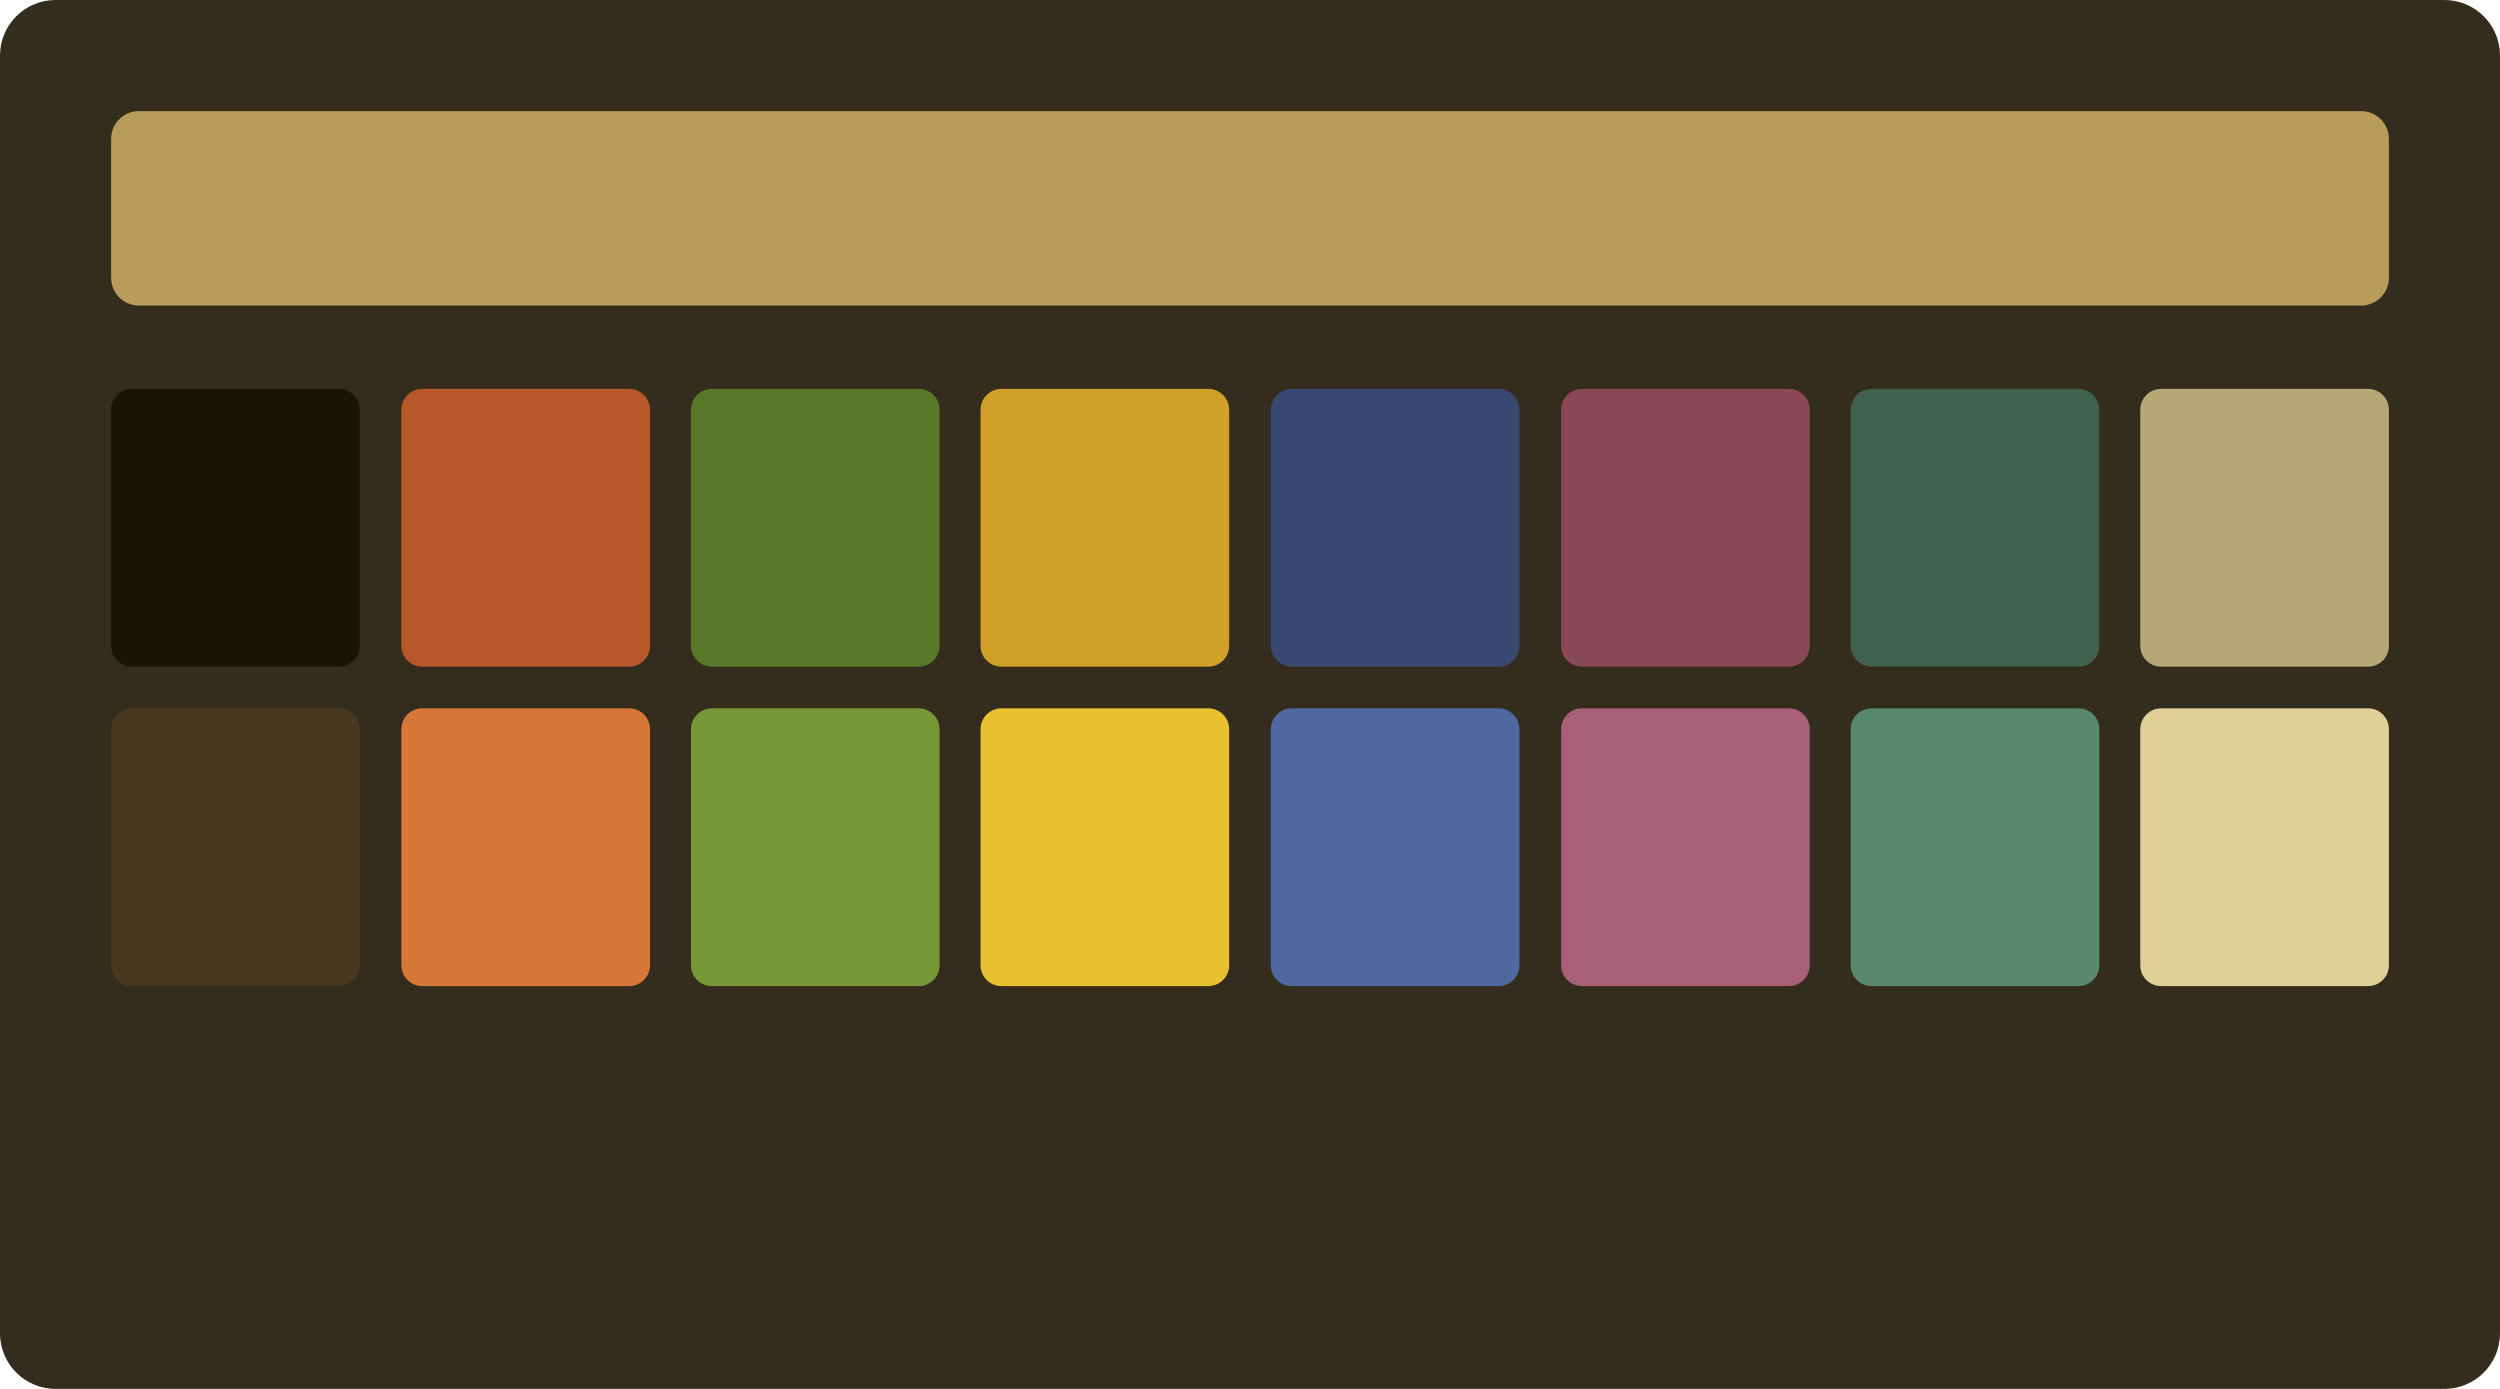
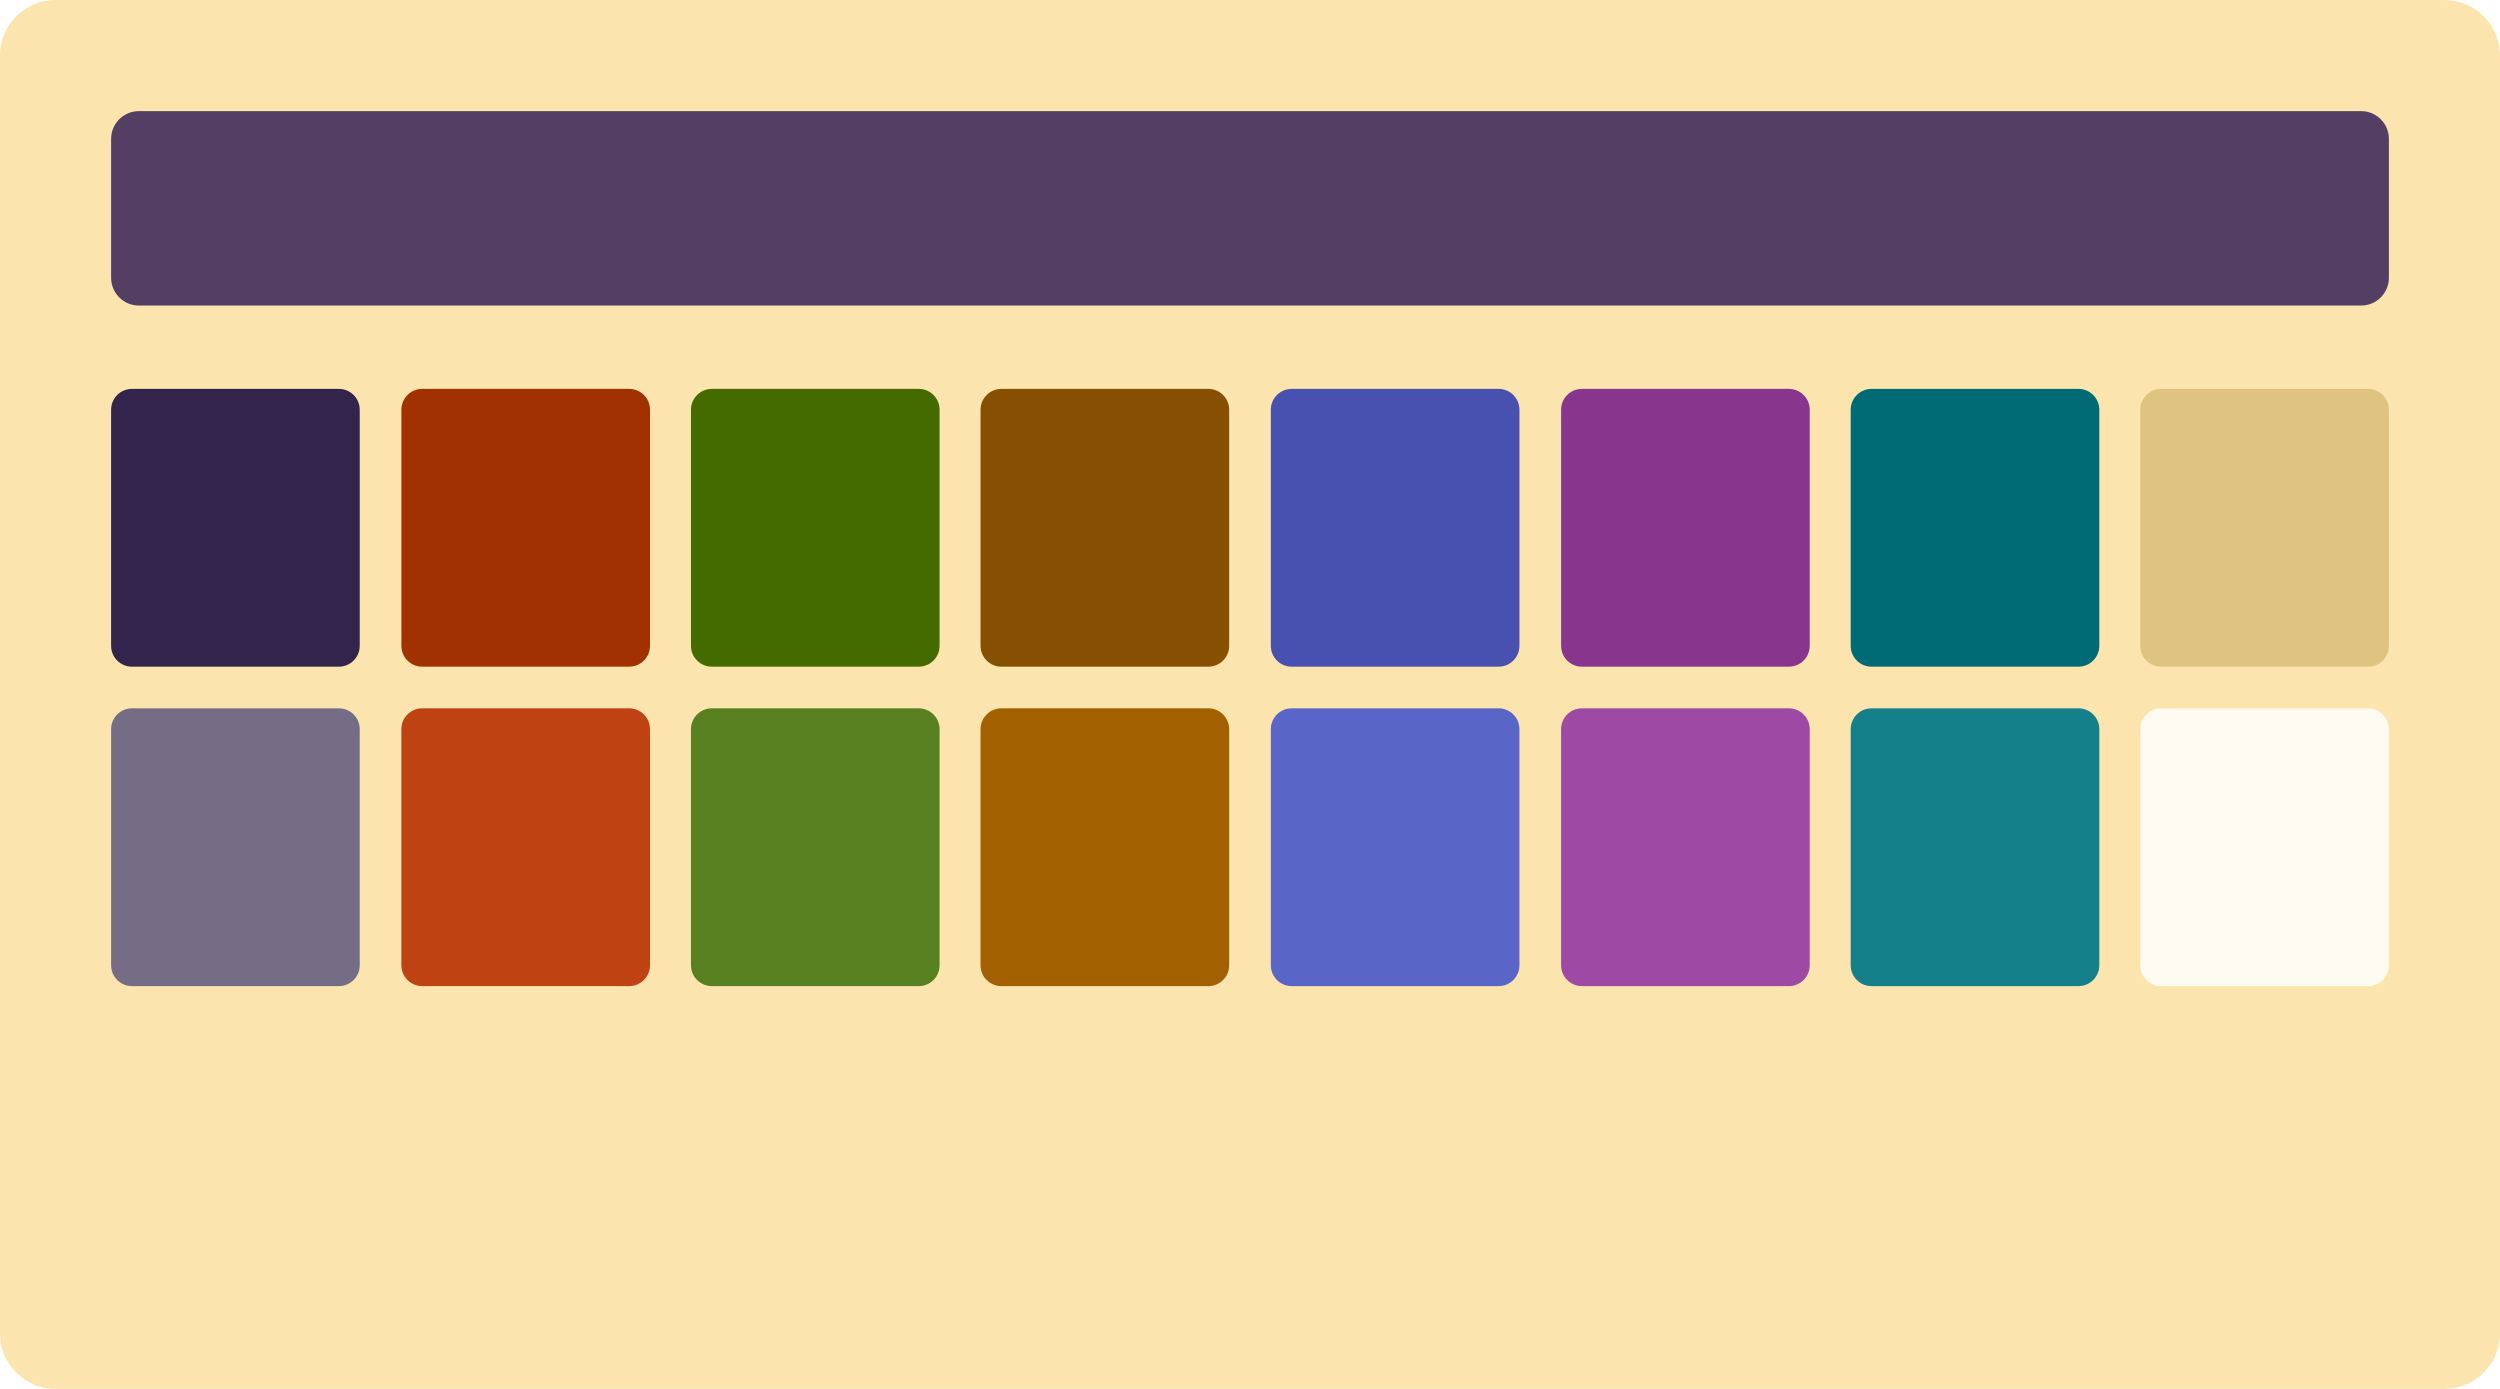
<svg xmlns="http://www.w3.org/2000/svg" width="360" height="200" viewBox="0 0 360 200">
-   <rect width="360" height="200" rx="8" fill="#342c1c" />
-   <rect x="16" y="16" width="328" height="28" rx="4" fill="#c8a860" opacity="0.9" />
-   <rect x="16.0" y="56" width="35.8" height="40" rx="3" fill="#181408" />
-   <rect x="57.8" y="56" width="35.8" height="40" rx="3" fill="#b85828" />
-   <rect x="99.5" y="56" width="35.8" height="40" rx="3" fill="#587828" />
-   <rect x="141.2" y="56" width="35.8" height="40" rx="3" fill="#d0a028" />
-   <rect x="183.0" y="56" width="35.8" height="40" rx="3" fill="#384870" />
-   <rect x="224.8" y="56" width="35.8" height="40" rx="3" fill="#884858" />
-   <rect x="266.5" y="56" width="35.8" height="40" rx="3" fill="#406050" />
-   <rect x="308.2" y="56" width="35.8" height="40" rx="3" fill="#b8a878" />
-   <rect x="16.0" y="102" width="35.8" height="40" rx="3" fill="#483820" />
-   <rect x="57.8" y="102" width="35.8" height="40" rx="3" fill="#d87838" />
-   <rect x="99.5" y="102" width="35.8" height="40" rx="3" fill="#789838" />
-   <rect x="141.2" y="102" width="35.8" height="40" rx="3" fill="#e8c030" />
-   <rect x="183.0" y="102" width="35.8" height="40" rx="3" fill="#5068a0" />
-   <rect x="224.8" y="102" width="35.8" height="40" rx="3" fill="#a86078" />
-   <rect x="266.5" y="102" width="35.8" height="40" rx="3" fill="#588870" />
-   <rect x="308.2" y="102" width="35.8" height="40" rx="3" fill="#e0d098" />
+   <rect width="360" height="200" rx="8" fill="#fbe4ad" />
+   <rect x="16" y="16" width="328" height="28" rx="4" fill="#3f2d5b" opacity="0.9" />
+   <rect x="16.0" y="56" width="35.8" height="40" rx="3" fill="#33244b" />
+   <rect x="57.8" y="56" width="35.8" height="40" rx="3" fill="#a23100" />
+   <rect x="99.5" y="56" width="35.8" height="40" rx="3" fill="#446b00" />
+   <rect x="141.2" y="56" width="35.8" height="40" rx="3" fill="#864f02" />
+   <rect x="183.0" y="56" width="35.8" height="40" rx="3" fill="#4851b0" />
+   <rect x="224.8" y="56" width="35.8" height="40" rx="3" fill="#88358e" />
+   <rect x="266.5" y="56" width="35.8" height="40" rx="3" fill="#006b74" />
+   <rect x="308.2" y="56" width="35.8" height="40" rx="3" fill="#dec381" />
+   <rect x="16.0" y="102" width="35.8" height="40" rx="3" fill="#756d86" />
+   <rect x="57.8" y="102" width="35.8" height="40" rx="3" fill="#bf4213" />
+   <rect x="99.5" y="102" width="35.8" height="40" rx="3" fill="#588021" />
+   <rect x="141.2" y="102" width="35.8" height="40" rx="3" fill="#a26001" />
+   <rect x="183.0" y="102" width="35.8" height="40" rx="3" fill="#5a66c7" />
+   <rect x="224.8" y="102" width="35.8" height="40" rx="3" fill="#9e4aa4" />
+   <rect x="266.5" y="102" width="35.8" height="40" rx="3" fill="#13808a" />
+   <rect x="308.2" y="102" width="35.8" height="40" rx="3" fill="#fdfaf1" />
</svg>
